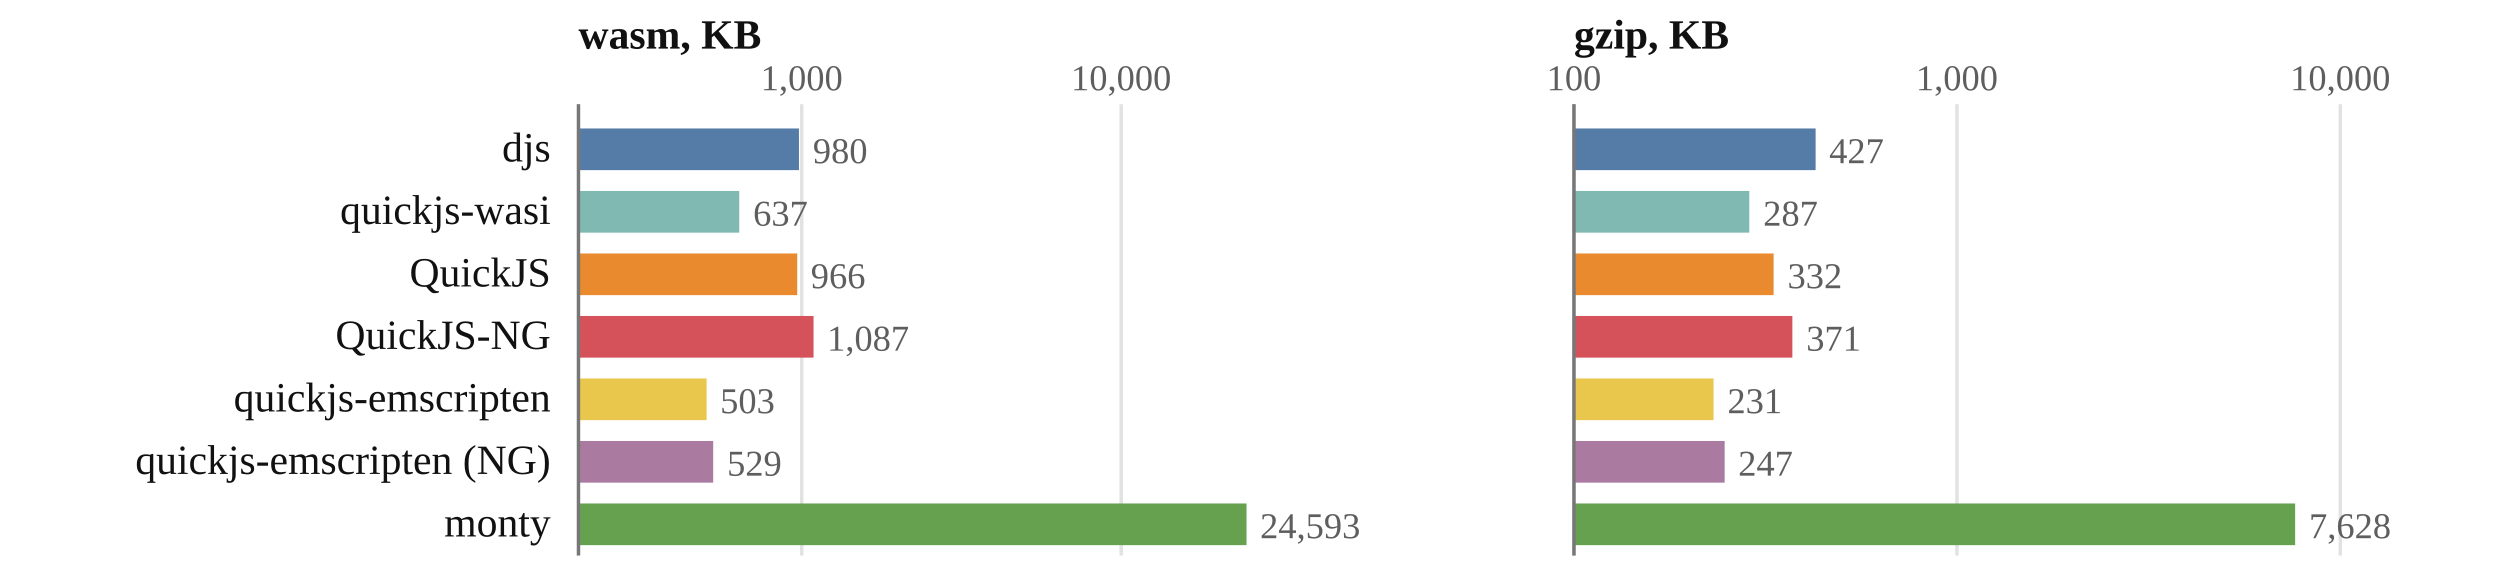
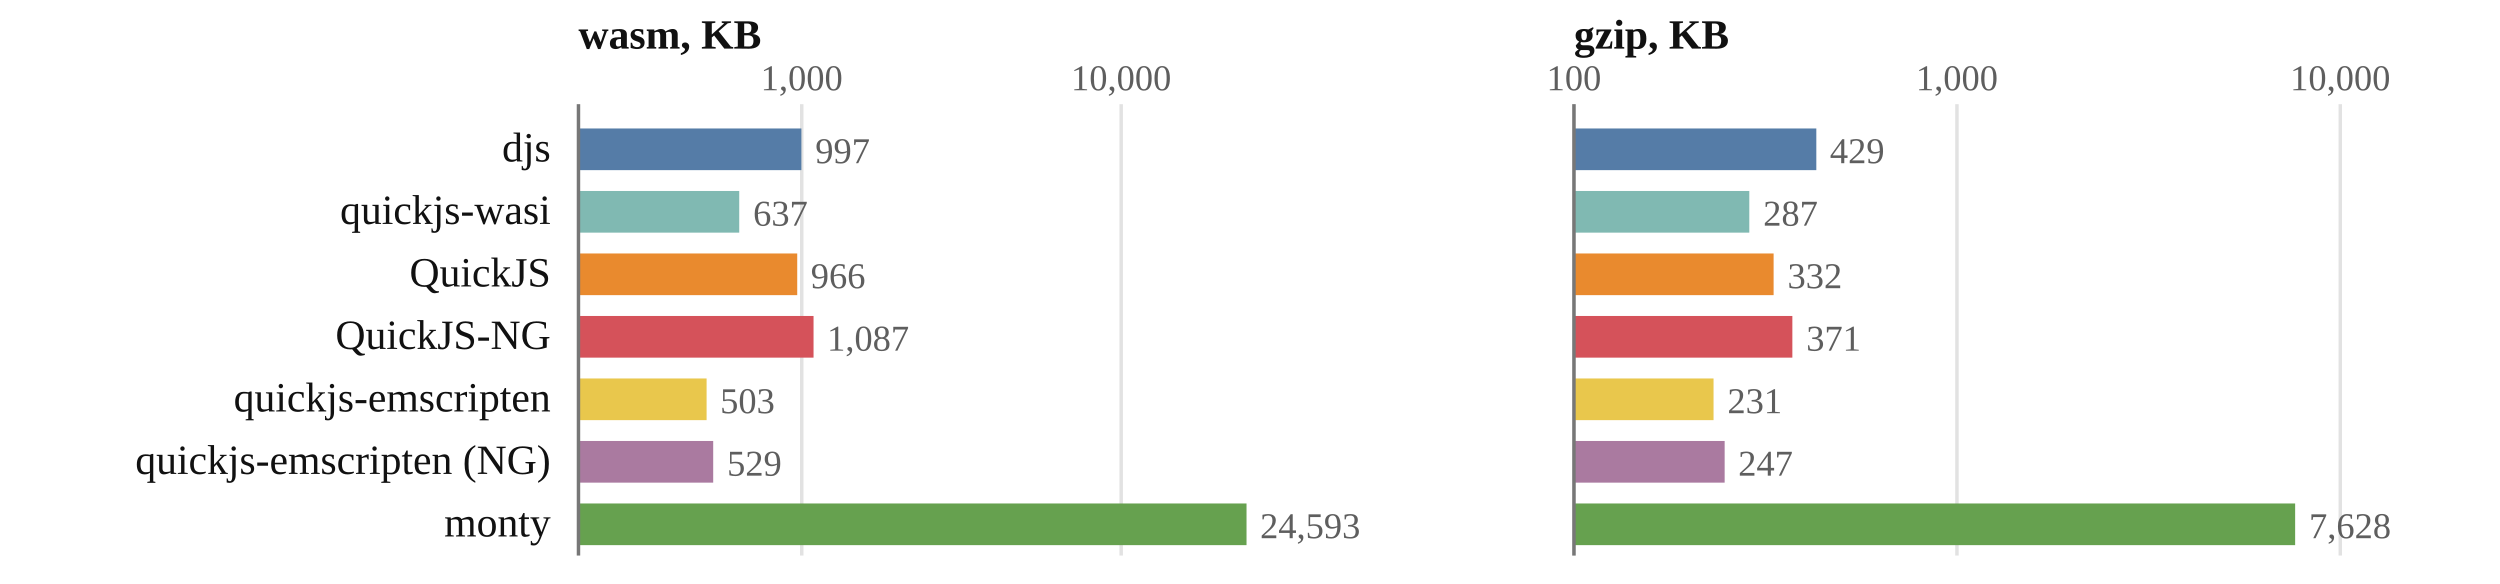
<svg xmlns="http://www.w3.org/2000/svg" class="dg-chart-engines-size" viewBox="0 0 720 168" width="720" height="168" role="img" aria-labelledby="chart-engines-size-t chart-engines-size-d">
  <style>
  .dg-chart-engines-size text { font-family: var(--semantic-font-family-ui, "Mallos Serif", Georgia, serif); font-size: 12px; fill: var(--semantic-color-text-primary, #111111); }
  .dg-chart-engines-size .mono { font-family: var(--semantic-font-family-code, "Commit Mono", ui-monospace, Menlo, monospace); font-size: 11px; }
  .dg-chart-engines-size .small { font-size: 10.5px; fill: var(--semantic-color-text-secondary, #5e5e5e); }
  .dg-chart-engines-size .label { font-weight: 600; }
  .dg-chart-engines-size .title { font-weight: 600; font-size: 13px; }
  .dg-chart-engines-size .box, .dg-chart-engines-size .host { fill: var(--semantic-color-background-surface, #f1f1f1); stroke: var(--semantic-color-border-primary, #777777); }
  .dg-chart-engines-size .hdr, .dg-chart-engines-size .engine { fill: var(--semantic-color-background-fill-secondary-information, #dbe4ea); stroke: var(--semantic-color-border-information, #3380a4); }
  .dg-chart-engines-size .traced, .dg-chart-engines-size .arena { fill: var(--semantic-color-background-fill-secondary-warning, #f3e0be); stroke: var(--semantic-color-border-warning, #996f00); }
  .dg-chart-engines-size .tag { fill: var(--semantic-color-background-fill-secondary-positive, #dae6df); stroke: var(--semantic-color-border-positive, #378960); }
  .dg-chart-engines-size .cell { fill: var(--semantic-color-background-canvas, #f8f8f8); stroke: var(--semantic-color-border-warning, #996f00); }
  .dg-chart-engines-size .pad { fill: url(#chart-engines-size-hatch); stroke: var(--semantic-color-border-secondary, #e2e2e2); }
  .dg-chart-engines-size .tail { fill: var(--semantic-color-background-surface, #f1f1f1); stroke: var(--semantic-color-border-primary, #777777); stroke-dasharray: 4 3; }
  .dg-chart-engines-size .zero { fill: var(--semantic-color-background-canvas, #f8f8f8); stroke: var(--semantic-color-border-primary, #777777); stroke-dasharray: 4 3; }
  .dg-chart-engines-size .dead { fill: var(--semantic-color-background-surface, #f1f1f1); stroke: var(--semantic-color-border-secondary, #e2e2e2); stroke-dasharray: 3 2; }
  .dg-chart-engines-size .opt { stroke-dasharray: 3 2; }
  .dg-chart-engines-size .rule { stroke: var(--semantic-color-text-secondary, #5e5e5e); stroke-width: 1.2; }
  .dg-chart-engines-size .dash { stroke: var(--semantic-color-text-secondary, #5e5e5e); stroke-width: 1.2; stroke-dasharray: 4 3; }
  .dg-chart-engines-size .arrow { stroke: var(--semantic-color-text-secondary, #5e5e5e); fill: none; stroke-width: 1.3; marker-end: url(#chart-engines-size-a); }
  .dg-chart-engines-size .faint { stroke: var(--semantic-color-border-primary, #777777); fill: none; stroke-width: 1.1; stroke-dasharray: 4 3; marker-end: url(#chart-engines-size-a); }
  .dg-chart-engines-size .head { fill: var(--semantic-color-text-secondary, #5e5e5e); }
  .dg-chart-engines-size .hatch { stroke: var(--semantic-color-border-secondary, #e2e2e2); }
  .dg-chart-engines-size .grid { stroke: var(--semantic-color-border-secondary, #e2e2e2); stroke-width: 1; }
  .dg-chart-engines-size .axis { stroke: var(--semantic-color-border-primary, #777777); stroke-width: 1; }
  .dg-chart-engines-size .parity { stroke: var(--semantic-color-text-secondary, #5e5e5e); stroke-width: 1.2; stroke-dasharray: 4 3; }
  .dg-chart-engines-size .faster { fill: var(--semantic-color-background-fill-primary-positive, #2e6c4c); }
  .dg-chart-engines-size .slower { fill: var(--semantic-color-background-fill-primary-negative, #a42c2d); }
  .dg-chart-engines-size .s0 { fill: var(--semantic-color-background-fill-data-viz-100, #557ca7); }
  .dg-chart-engines-size .s1 { fill: var(--semantic-color-background-fill-data-viz-200, #e98a2e); }
  .dg-chart-engines-size .s2 { fill: var(--semantic-color-background-fill-data-viz-300, #d5525a); }
  .dg-chart-engines-size .s3 { fill: var(--semantic-color-background-fill-data-viz-400, #80b9b2); }
  .dg-chart-engines-size .s4 { fill: var(--semantic-color-background-fill-data-viz-500, #66a14f); }
  .dg-chart-engines-size .s5 { fill: var(--semantic-color-background-fill-data-viz-600, #e9c74c); }
  .dg-chart-engines-size .s6 { fill: var(--semantic-color-background-fill-data-viz-700, #aa7aa0); }
  .dg-chart-engines-size .s7 { fill: var(--semantic-color-background-fill-data-viz-800, #f79ba8); }
  .dg-chart-engines-size .s8 { fill: var(--semantic-color-background-fill-data-viz-900, #98745e); }
  .dg-chart-engines-size .s9 { fill: var(--semantic-color-background-fill-data-viz-1000, #b9b0ab); }
  @media (prefers-color-scheme: dark) {
    .dg-chart-engines-size text { fill: var(--semantic-color-text-primary, #f6f6f6); }
    .dg-chart-engines-size .small { fill: var(--semantic-color-text-secondary, #ababab); }
    .dg-chart-engines-size .box, .dg-chart-engines-size .host { fill: var(--semantic-color-background-surface, #2e2e2e); stroke: var(--semantic-color-border-primary, #919191); }
    .dg-chart-engines-size .hdr, .dg-chart-engines-size .engine { fill: var(--semantic-color-background-fill-secondary-information, #1e313b); stroke: var(--semantic-color-border-information, #4c9bc1); }
    .dg-chart-engines-size .traced, .dg-chart-engines-size .arena { fill: var(--semantic-color-background-fill-secondary-warning, #3b2b0c); stroke: var(--semantic-color-border-warning, #b8880c); }
    .dg-chart-engines-size .tag { fill: var(--semantic-color-background-fill-secondary-positive, #1f3328); stroke: var(--semantic-color-border-positive, #4da578); }
    .dg-chart-engines-size .cell { fill: var(--semantic-color-background-canvas, #161616); stroke: var(--semantic-color-border-warning, #b8880c); }
    .dg-chart-engines-size .pad { stroke: var(--semantic-color-border-secondary, #464646); }
    .dg-chart-engines-size .tail { fill: var(--semantic-color-background-surface, #2e2e2e); stroke: var(--semantic-color-border-primary, #919191); }
    .dg-chart-engines-size .zero { fill: var(--semantic-color-background-canvas, #161616); stroke: var(--semantic-color-border-primary, #919191); }
    .dg-chart-engines-size .dead { fill: var(--semantic-color-background-surface, #2e2e2e); stroke: var(--semantic-color-border-secondary, #464646); }
    .dg-chart-engines-size .rule { stroke: var(--semantic-color-text-secondary, #ababab); }
    .dg-chart-engines-size .dash { stroke: var(--semantic-color-text-secondary, #ababab); }
    .dg-chart-engines-size .arrow { stroke: var(--semantic-color-text-secondary, #ababab); }
    .dg-chart-engines-size .faint { stroke: var(--semantic-color-border-primary, #919191); }
    .dg-chart-engines-size .head { fill: var(--semantic-color-text-secondary, #ababab); }
    .dg-chart-engines-size .hatch { stroke: var(--semantic-color-border-secondary, #464646); }
    .dg-chart-engines-size .grid { stroke: var(--semantic-color-border-secondary, #464646); }
    .dg-chart-engines-size .axis { stroke: var(--semantic-color-border-primary, #919191); }
    .dg-chart-engines-size .parity { stroke: var(--semantic-color-text-secondary, #ababab); }
    .dg-chart-engines-size .faster { fill: var(--semantic-color-background-fill-primary-positive, #4da578); }
    .dg-chart-engines-size .slower { fill: var(--semantic-color-background-fill-primary-negative, #ea5a56); }
    .dg-chart-engines-size .s0 { fill: var(--semantic-color-background-fill-data-viz-100, #557ca7); }
    .dg-chart-engines-size .s1 { fill: var(--semantic-color-background-fill-data-viz-200, #e98a2e); }
    .dg-chart-engines-size .s2 { fill: var(--semantic-color-background-fill-data-viz-300, #d5525a); }
    .dg-chart-engines-size .s3 { fill: var(--semantic-color-background-fill-data-viz-400, #80b9b2); }
    .dg-chart-engines-size .s4 { fill: var(--semantic-color-background-fill-data-viz-500, #66a14f); }
    .dg-chart-engines-size .s5 { fill: var(--semantic-color-background-fill-data-viz-600, #e9c74c); }
    .dg-chart-engines-size .s6 { fill: var(--semantic-color-background-fill-data-viz-700, #aa7aa0); }
    .dg-chart-engines-size .s7 { fill: var(--semantic-color-background-fill-data-viz-800, #f79ba8); }
    .dg-chart-engines-size .s8 { fill: var(--semantic-color-background-fill-data-viz-900, #98745e); }
    .dg-chart-engines-size .s9 { fill: var(--semantic-color-background-fill-data-viz-1000, #b9b0ab); }
  }
</style>
  <defs>
    <pattern id="chart-engines-size-hatch" width="6" height="6" patternUnits="userSpaceOnUse" patternTransform="rotate(45)">
      <line x1="0" y1="0" x2="0" y2="6" class="hatch" />
    </pattern>
    <marker id="chart-engines-size-a" viewBox="0 0 10 10" refX="9" refY="5" markerWidth="7" markerHeight="7" orient="auto-start-reverse">
      <path class="head" d="M0 0 L10 5 L0 10 z" />
    </marker>
  </defs>
  <text class="" x="158.6" y="46.5" text-anchor="end">djs</text>
  <text class="" x="158.6" y="64.5" text-anchor="end">quickjs-wasi</text>
  <text class="" x="158.6" y="82.5" text-anchor="end">QuickJS</text>
  <text class="" x="158.6" y="100.5" text-anchor="end">QuickJS-NG</text>
  <text class="" x="158.6" y="118.5" text-anchor="end">quickjs-emscripten</text>
  <text class="" x="158.6" y="136.5" text-anchor="end">quickjs-emscripten (NG)</text>
  <text class="" x="158.6" y="154.5" text-anchor="end">monty</text>
  <text class="label" x="166.6" y="14.0" text-anchor="start">wasm, KB</text>
  <line class="grid" x1="230.9" y1="30.0" x2="230.9" y2="160.0" />
  <text class="small" x="230.9" y="26.0" text-anchor="middle">1,000</text>
  <line class="grid" x1="322.9" y1="30.0" x2="322.9" y2="160.0" />
  <text class="small" x="322.9" y="26.0" text-anchor="middle">10,000</text>
-   <rect class="s0" x="166.6" y="37.0" width="63.5" height="12.0" />
-   <text class="small" x="234.1" y="47.0" text-anchor="start">980</text>
+   <rect class="s0" x="166.6" y="37.0" width="64.2" height="12.0" />
+   <text class="small" x="234.8" y="47.0" text-anchor="start">997</text>
  <rect class="s3" x="166.6" y="55.0" width="46.3" height="12.0" />
  <text class="small" x="216.9" y="65.0" text-anchor="start">637</text>
  <rect class="s1" x="166.6" y="73.0" width="63.0" height="12.0" />
  <text class="small" x="233.5" y="83.0" text-anchor="start">966</text>
  <rect class="s2" x="166.6" y="91.0" width="67.7" height="12.0" />
  <text class="small" x="238.2" y="101.0" text-anchor="start">1,087</text>
  <rect class="s5" x="166.6" y="109.0" width="36.9" height="12.0" />
  <text class="small" x="207.4" y="119.0" text-anchor="start">503</text>
  <rect class="s6" x="166.6" y="127.0" width="38.8" height="12.0" />
  <text class="small" x="209.4" y="137.0" text-anchor="start">529</text>
  <rect class="s4" x="166.6" y="145.0" width="192.4" height="12.0" />
  <text class="small" x="362.9" y="155.0" text-anchor="start">24,593</text>
  <line class="axis" x1="166.6" y1="30.0" x2="166.6" y2="160.0" />
  <text class="label" x="453.3" y="14.0" text-anchor="start">gzip, KB</text>
  <line class="grid" x1="453.3" y1="30.0" x2="453.3" y2="160.0" />
  <text class="small" x="453.3" y="26.0" text-anchor="middle">100</text>
  <line class="grid" x1="563.6" y1="30.0" x2="563.6" y2="160.0" />
  <text class="small" x="563.6" y="26.0" text-anchor="middle">1,000</text>
  <line class="grid" x1="674.0" y1="30.0" x2="674.0" y2="160.0" />
  <text class="small" x="674.0" y="26.0" text-anchor="middle">10,000</text>
-   <rect class="s0" x="453.3" y="37.0" width="69.6" height="12.0" />
-   <text class="small" x="526.8" y="47.0" text-anchor="start">427</text>
+   <rect class="s0" x="453.3" y="37.0" width="69.8" height="12.0" />
+   <text class="small" x="527.0" y="47.0" text-anchor="start">429</text>
  <rect class="s3" x="453.3" y="55.0" width="50.5" height="12.0" />
  <text class="small" x="507.8" y="65.0" text-anchor="start">287</text>
  <rect class="s1" x="453.3" y="73.0" width="57.5" height="12.0" />
  <text class="small" x="514.8" y="83.0" text-anchor="start">332</text>
  <rect class="s2" x="453.3" y="91.0" width="62.9" height="12.0" />
  <text class="small" x="520.2" y="101.0" text-anchor="start">371</text>
  <rect class="s5" x="453.3" y="109.0" width="40.2" height="12.0" />
  <text class="small" x="497.5" y="119.0" text-anchor="start">231</text>
  <rect class="s6" x="453.3" y="127.0" width="43.4" height="12.0" />
  <text class="small" x="500.6" y="137.0" text-anchor="start">247</text>
  <rect class="s4" x="453.3" y="145.0" width="207.7" height="12.0" />
  <text class="small" x="665.0" y="155.0" text-anchor="start">7,628</text>
  <line class="axis" x1="453.3" y1="30.0" x2="453.3" y2="160.0" />
</svg>
